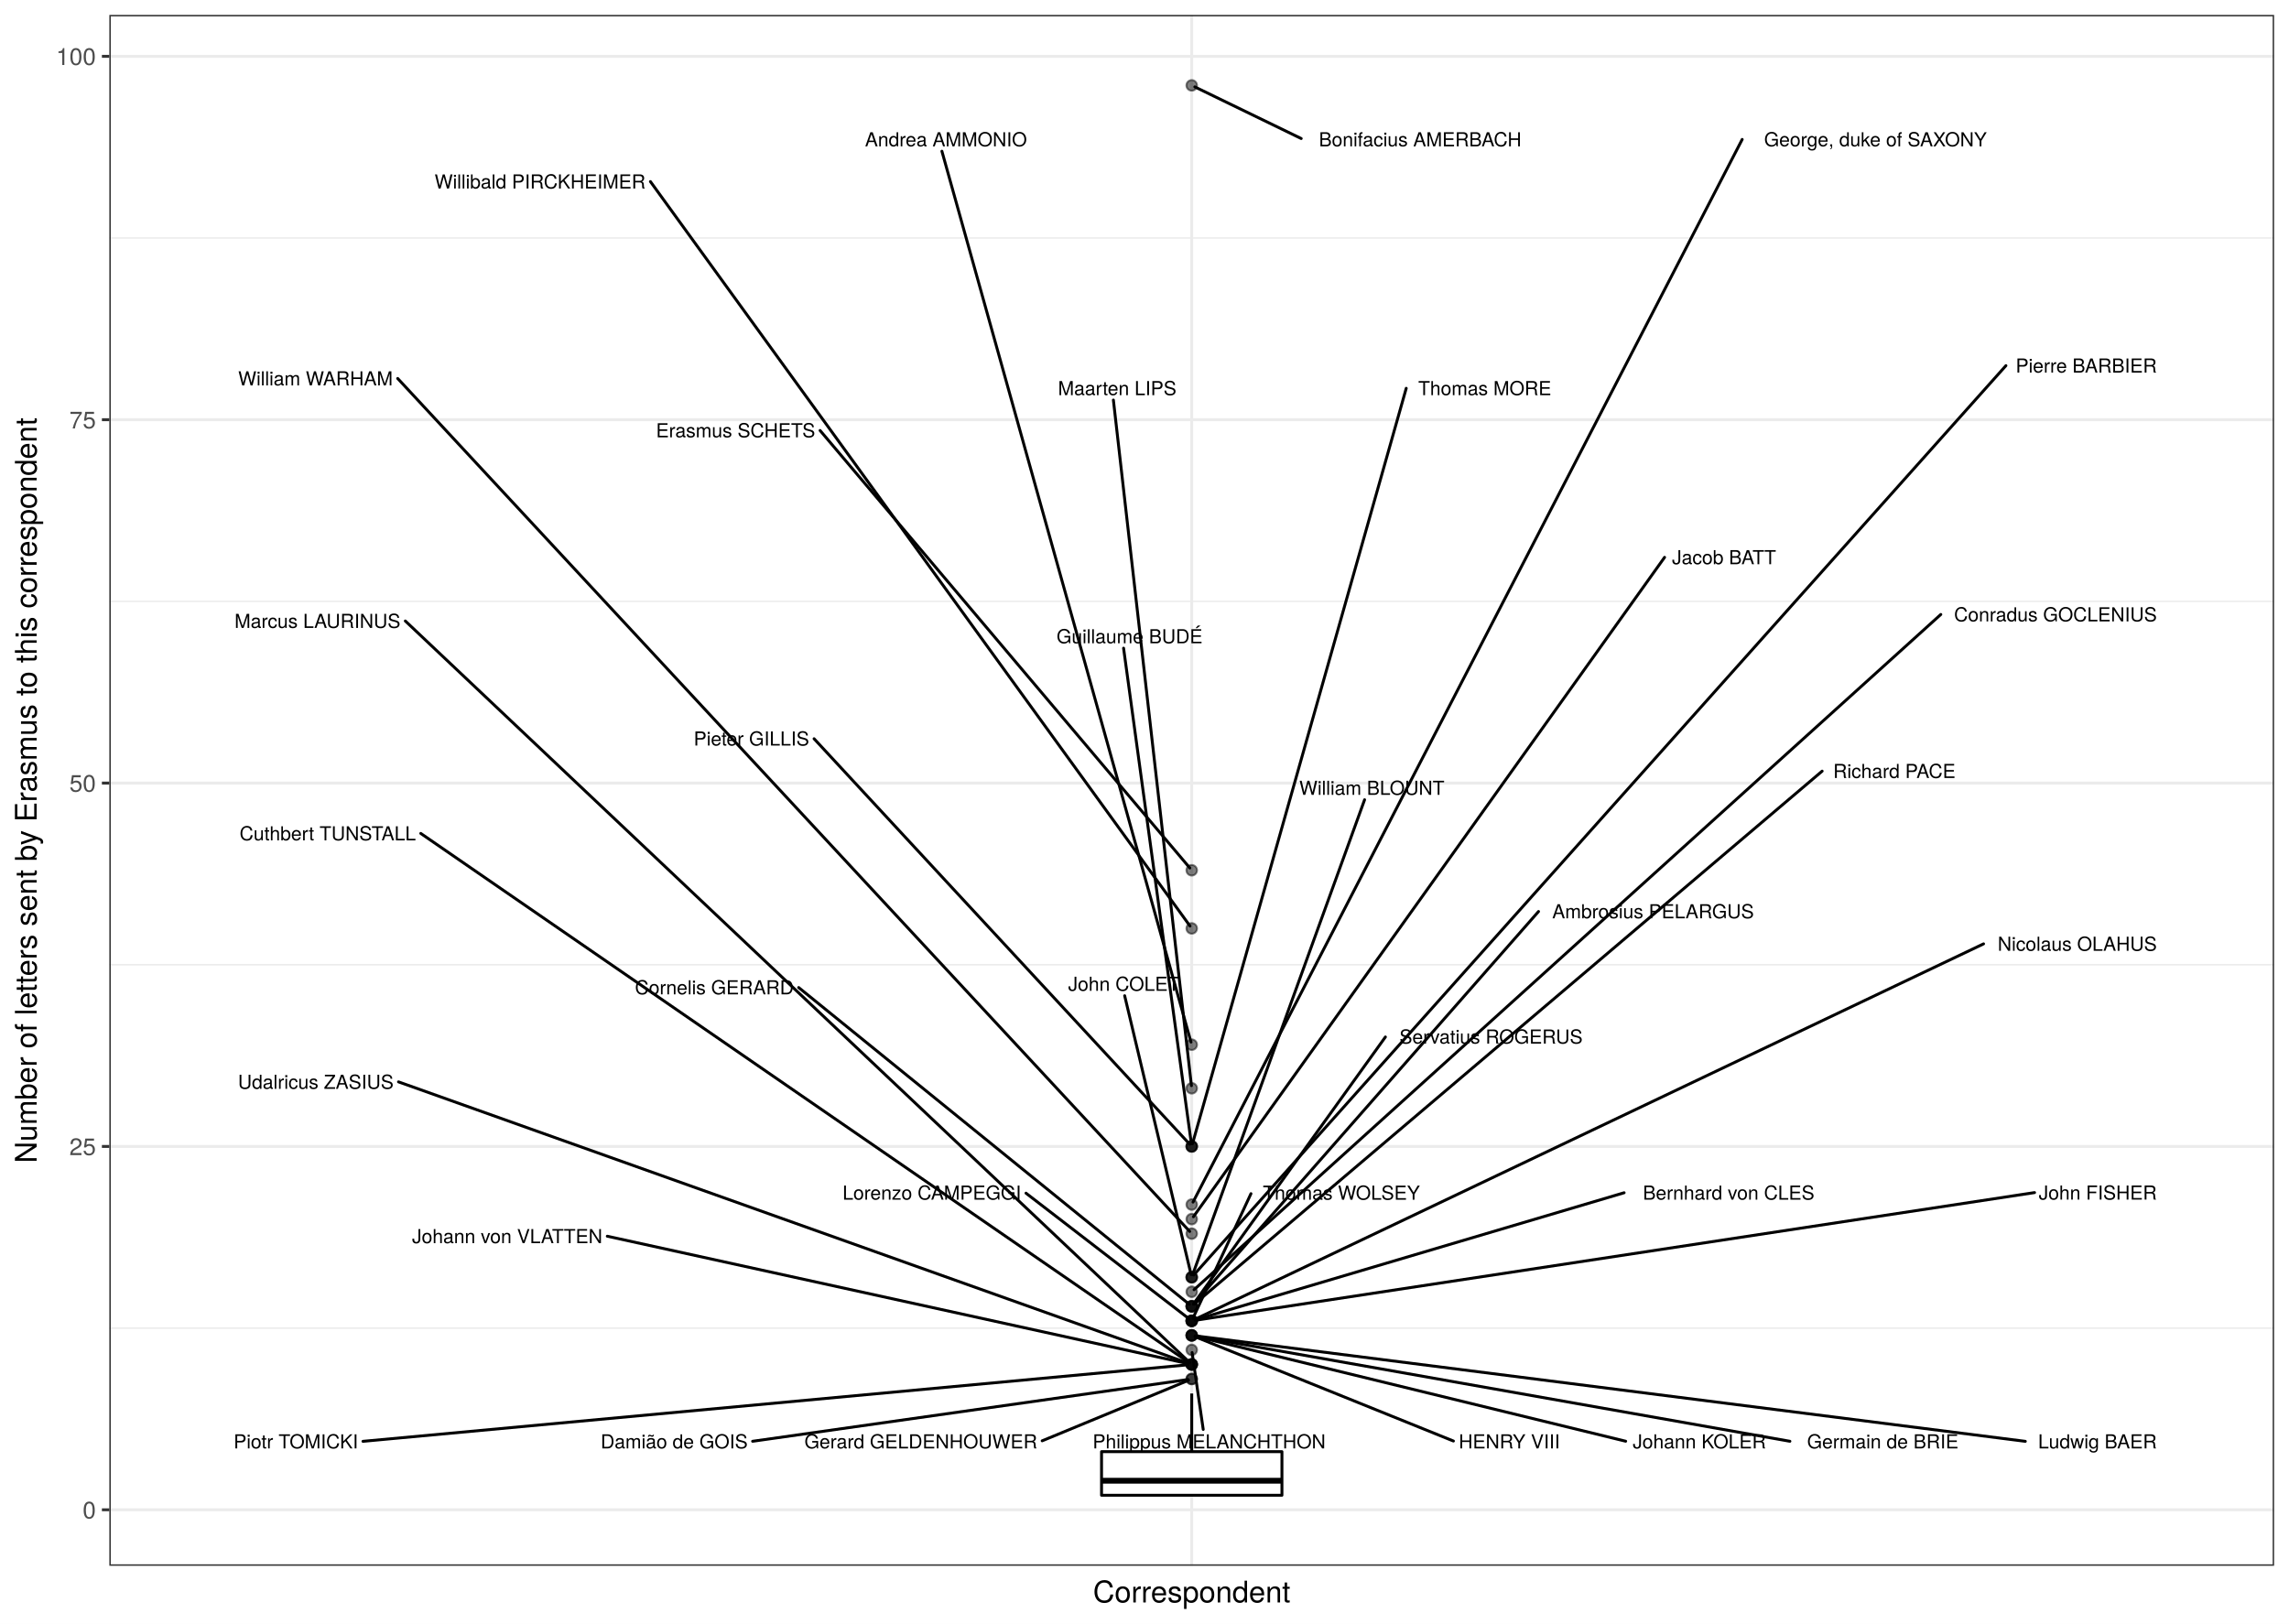
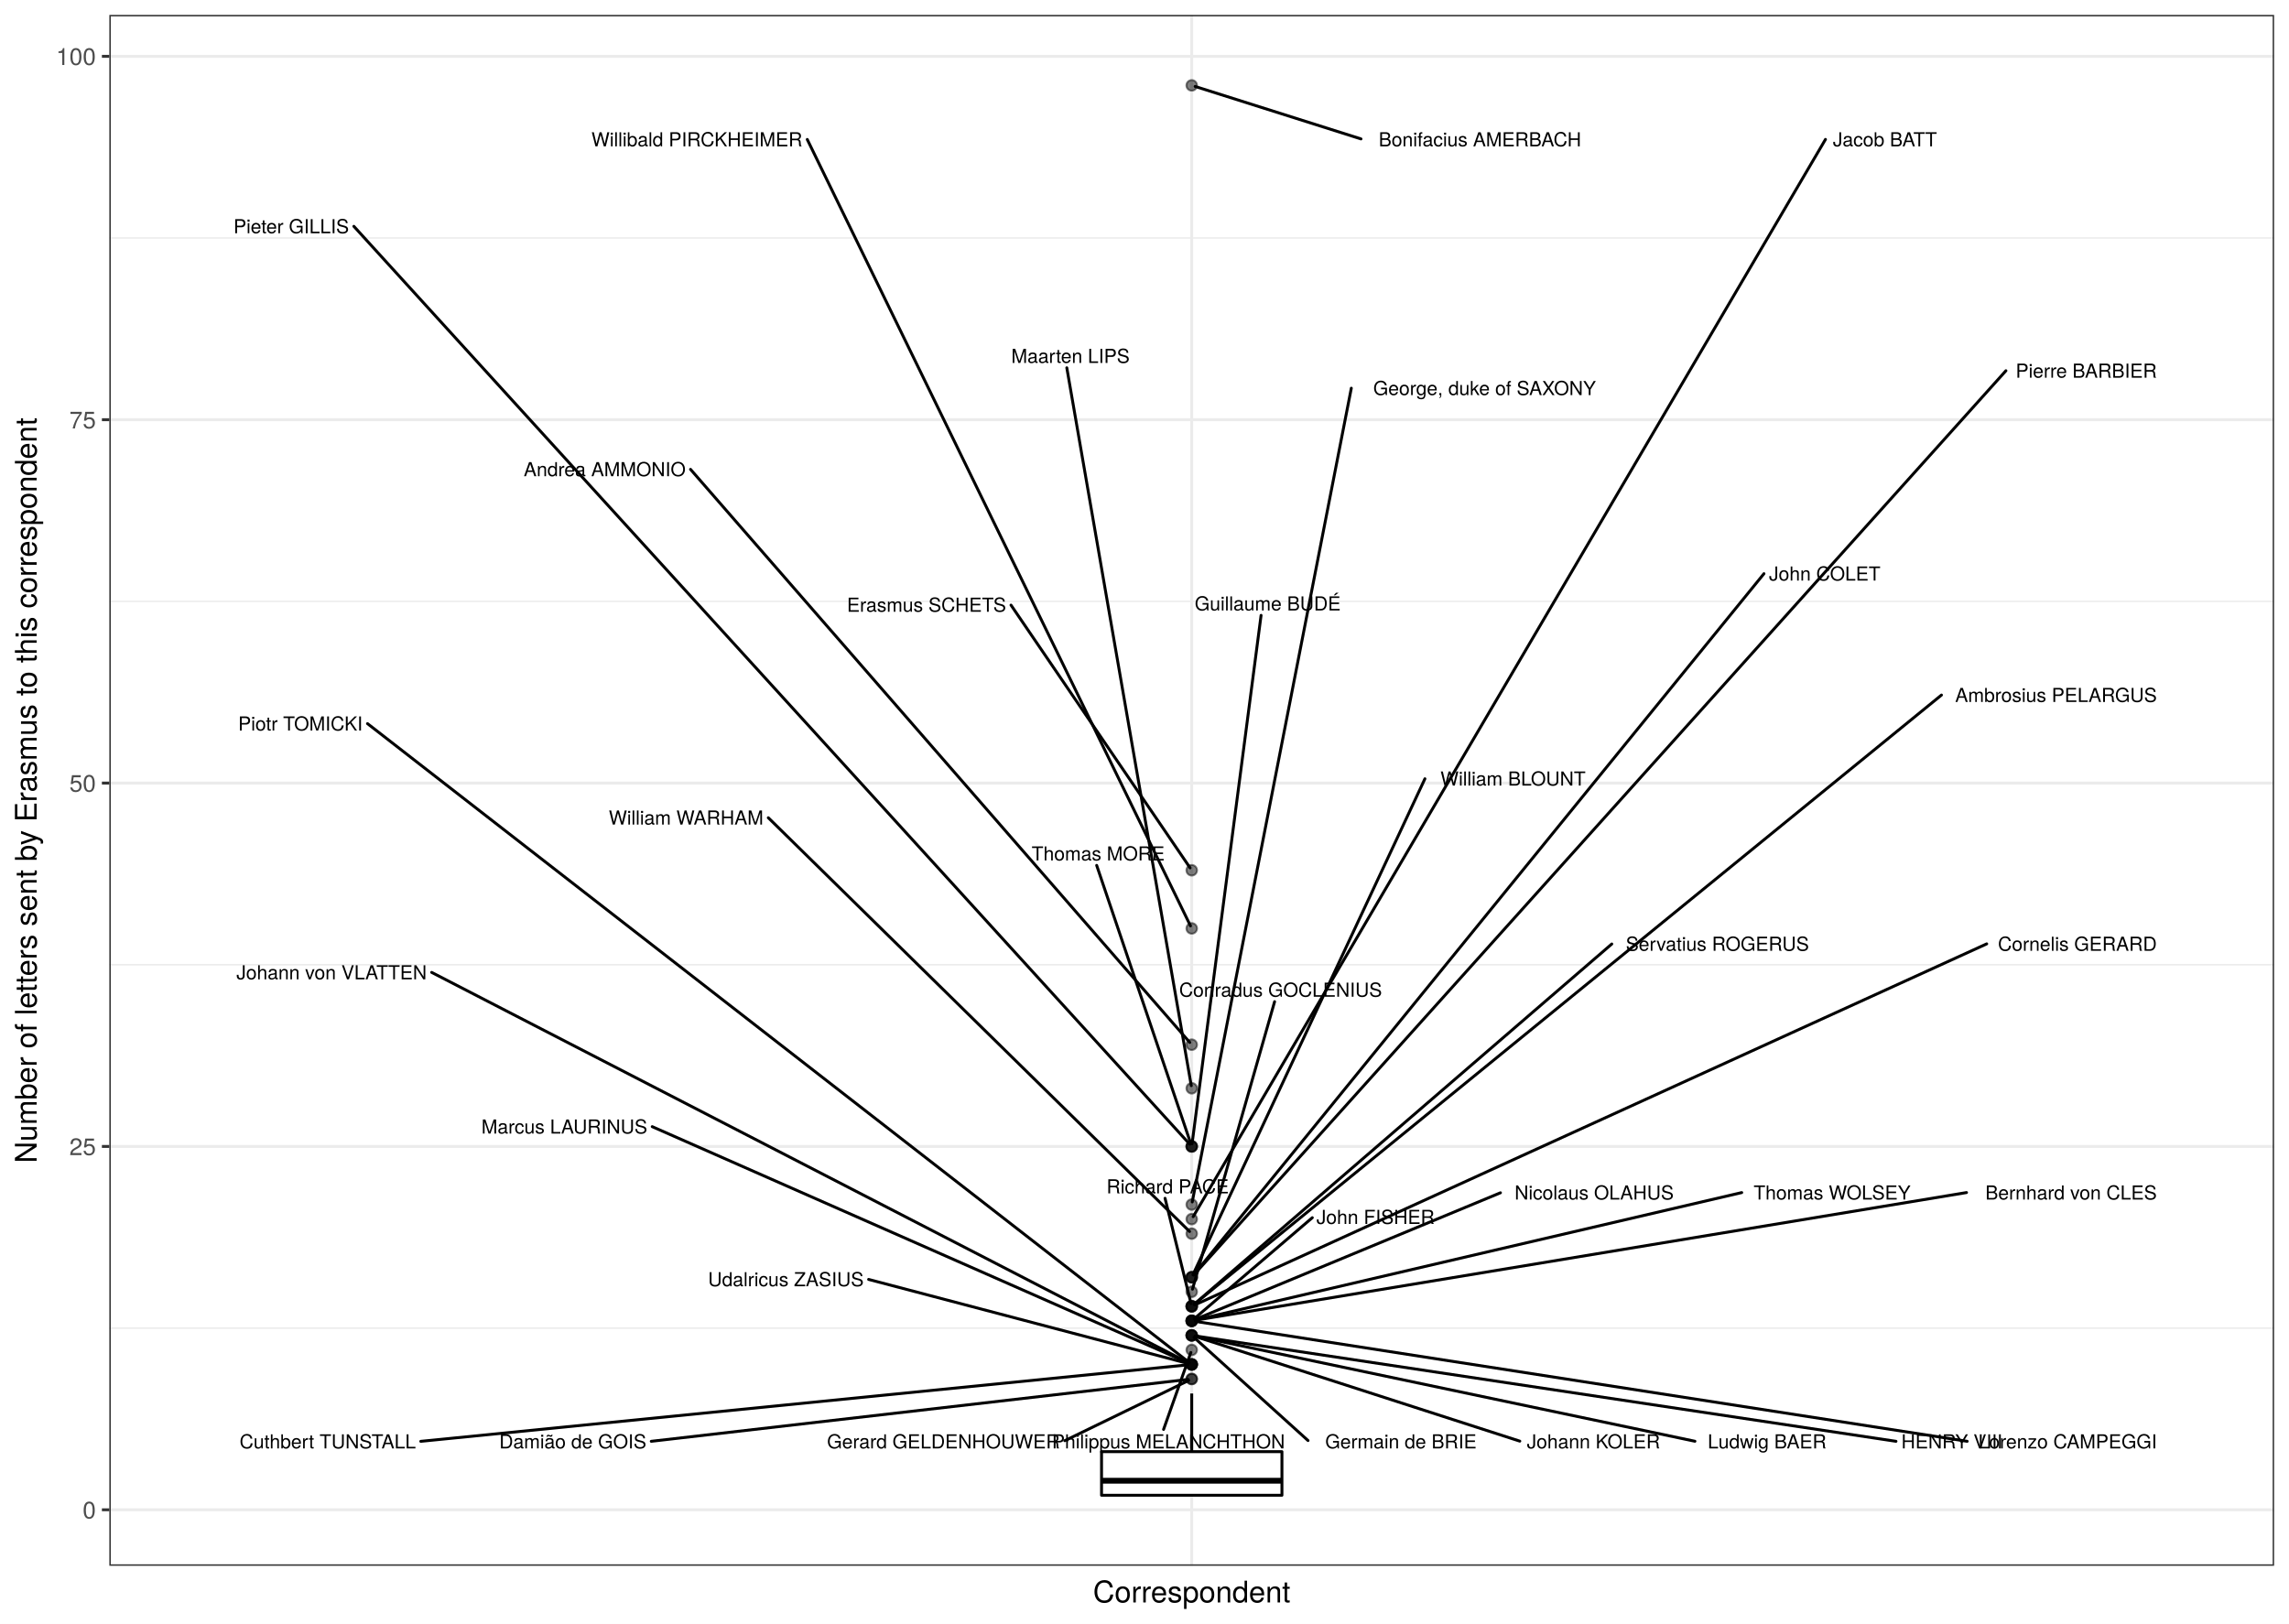
<svg xmlns="http://www.w3.org/2000/svg" class="svglite" width="842.40pt" height="597.60pt" viewBox="0 0 842.40 597.60">
  <defs>
    <style type="text/css">
    .svglite line, .svglite polyline, .svglite polygon, .svglite path, .svglite rect, .svglite circle {
      fill: none;
      stroke: #000000;
      stroke-linecap: round;
      stroke-linejoin: round;
      stroke-miterlimit: 10.00;
    }
    .svglite text {
      white-space: pre;
    }
  </style>
  </defs>
  <rect width="100%" height="100%" style="stroke: none; fill: #FFFFFF;" />
  <defs>
    <clipPath id="cpMC4wMHw4NDIuNDB8MC4wMHw1OTcuNjA=">
      <rect x="0.00" y="0.00" width="842.40" height="597.60" />
    </clipPath>
  </defs>
  <g clip-path="url(#cpMC4wMHw4NDIuNDB8MC4wMHw1OTcuNjA=)">
    <rect x="0" y="-0" width="842.40" height="597.60" style="stroke-width: 1.07; stroke: #FFFFFF; fill: #FFFFFF;" />
  </g>
  <defs>
    <clipPath id="cpNDAuMjR8ODM2LjkyfDUuNDh8NTc2LjMz">
      <rect x="40.24" y="5.48" width="796.68" height="570.85" />
    </clipPath>
  </defs>
  <g clip-path="url(#cpNDAuMjR8ODM2LjkyfDUuNDh8NTc2LjMz)">
    <rect x="40.24" y="5.48" width="796.68" height="570.85" style="stroke-width: 1.07; stroke: none; fill: #FFFFFF;" />
    <polyline points="40.24,488.86 836.92,488.86 " style="stroke-width: 0.53; stroke: #EBEBEB; stroke-linecap: butt;" />
    <polyline points="40.24,355.11 836.92,355.11 " style="stroke-width: 0.53; stroke: #EBEBEB; stroke-linecap: butt;" />
    <polyline points="40.24,221.35 836.92,221.35 " style="stroke-width: 0.53; stroke: #EBEBEB; stroke-linecap: butt;" />
    <polyline points="40.24,87.60 836.92,87.60 " style="stroke-width: 0.53; stroke: #EBEBEB; stroke-linecap: butt;" />
    <polyline points="40.24,555.73 836.92,555.73 " style="stroke-width: 1.07; stroke: #EBEBEB; stroke-linecap: butt;" />
    <polyline points="40.24,421.98 836.92,421.98 " style="stroke-width: 1.07; stroke: #EBEBEB; stroke-linecap: butt;" />
    <polyline points="40.24,288.23 836.92,288.23 " style="stroke-width: 1.07; stroke: #EBEBEB; stroke-linecap: butt;" />
    <polyline points="40.24,154.48 836.92,154.48 " style="stroke-width: 1.07; stroke: #EBEBEB; stroke-linecap: butt;" />
    <polyline points="40.24,20.73 836.92,20.73 " style="stroke-width: 1.07; stroke: #EBEBEB; stroke-linecap: butt;" />
    <polyline points="438.58,576.33 438.58,5.48 " style="stroke-width: 1.07; stroke: #EBEBEB; stroke-linecap: butt;" />
    <circle cx="438.58" cy="31.43" r="1.95" style="stroke-width: 0.71; stroke: #000000; stroke-opacity: 0.50; fill: #000000; fill-opacity: 0.50;" />
    <circle cx="438.58" cy="320.33" r="1.95" style="stroke-width: 0.71; stroke: #000000; stroke-opacity: 0.50; fill: #000000; fill-opacity: 0.50;" />
    <circle cx="438.58" cy="341.73" r="1.95" style="stroke-width: 0.71; stroke: #000000; stroke-opacity: 0.50; fill: #000000; fill-opacity: 0.50;" />
    <circle cx="438.58" cy="384.53" r="1.95" style="stroke-width: 0.71; stroke: #000000; stroke-opacity: 0.50; fill: #000000; fill-opacity: 0.50;" />
    <circle cx="438.58" cy="400.58" r="1.95" style="stroke-width: 0.71; stroke: #000000; stroke-opacity: 0.50; fill: #000000; fill-opacity: 0.50;" />
    <circle cx="438.58" cy="421.98" r="1.95" style="stroke-width: 0.71; stroke: #000000; stroke-opacity: 0.50; fill: #000000; fill-opacity: 0.50;" />
    <circle cx="438.58" cy="421.98" r="1.95" style="stroke-width: 0.71; stroke: #000000; stroke-opacity: 0.50; fill: #000000; fill-opacity: 0.50;" />
    <circle cx="438.58" cy="421.98" r="1.95" style="stroke-width: 0.71; stroke: #000000; stroke-opacity: 0.50; fill: #000000; fill-opacity: 0.50;" />
    <circle cx="438.58" cy="443.38" r="1.95" style="stroke-width: 0.71; stroke: #000000; stroke-opacity: 0.50; fill: #000000; fill-opacity: 0.50;" />
    <circle cx="438.58" cy="448.73" r="1.95" style="stroke-width: 0.71; stroke: #000000; stroke-opacity: 0.50; fill: #000000; fill-opacity: 0.50;" />
    <circle cx="438.58" cy="454.08" r="1.95" style="stroke-width: 0.71; stroke: #000000; stroke-opacity: 0.50; fill: #000000; fill-opacity: 0.50;" />
    <circle cx="438.58" cy="470.13" r="1.95" style="stroke-width: 0.71; stroke: #000000; stroke-opacity: 0.50; fill: #000000; fill-opacity: 0.50;" />
    <circle cx="438.58" cy="470.13" r="1.95" style="stroke-width: 0.71; stroke: #000000; stroke-opacity: 0.50; fill: #000000; fill-opacity: 0.50;" />
    <circle cx="438.58" cy="470.13" r="1.95" style="stroke-width: 0.71; stroke: #000000; stroke-opacity: 0.50; fill: #000000; fill-opacity: 0.50;" />
    <circle cx="438.58" cy="475.48" r="1.95" style="stroke-width: 0.71; stroke: #000000; stroke-opacity: 0.50; fill: #000000; fill-opacity: 0.50;" />
    <circle cx="438.58" cy="480.83" r="1.95" style="stroke-width: 0.71; stroke: #000000; stroke-opacity: 0.50; fill: #000000; fill-opacity: 0.50;" />
    <circle cx="438.58" cy="480.83" r="1.95" style="stroke-width: 0.71; stroke: #000000; stroke-opacity: 0.50; fill: #000000; fill-opacity: 0.50;" />
    <circle cx="438.58" cy="480.83" r="1.95" style="stroke-width: 0.71; stroke: #000000; stroke-opacity: 0.50; fill: #000000; fill-opacity: 0.50;" />
    <circle cx="438.58" cy="480.83" r="1.95" style="stroke-width: 0.71; stroke: #000000; stroke-opacity: 0.50; fill: #000000; fill-opacity: 0.50;" />
    <circle cx="438.58" cy="486.18" r="1.95" style="stroke-width: 0.71; stroke: #000000; stroke-opacity: 0.50; fill: #000000; fill-opacity: 0.50;" />
    <circle cx="438.58" cy="486.18" r="1.95" style="stroke-width: 0.71; stroke: #000000; stroke-opacity: 0.50; fill: #000000; fill-opacity: 0.50;" />
    <circle cx="438.58" cy="486.18" r="1.95" style="stroke-width: 0.71; stroke: #000000; stroke-opacity: 0.50; fill: #000000; fill-opacity: 0.50;" />
    <circle cx="438.58" cy="486.18" r="1.95" style="stroke-width: 0.71; stroke: #000000; stroke-opacity: 0.50; fill: #000000; fill-opacity: 0.50;" />
    <circle cx="438.58" cy="486.18" r="1.95" style="stroke-width: 0.71; stroke: #000000; stroke-opacity: 0.50; fill: #000000; fill-opacity: 0.50;" />
    <circle cx="438.58" cy="491.53" r="1.95" style="stroke-width: 0.71; stroke: #000000; stroke-opacity: 0.50; fill: #000000; fill-opacity: 0.50;" />
    <circle cx="438.58" cy="491.53" r="1.95" style="stroke-width: 0.71; stroke: #000000; stroke-opacity: 0.50; fill: #000000; fill-opacity: 0.50;" />
    <circle cx="438.58" cy="491.53" r="1.95" style="stroke-width: 0.71; stroke: #000000; stroke-opacity: 0.50; fill: #000000; fill-opacity: 0.50;" />
    <circle cx="438.58" cy="491.53" r="1.95" style="stroke-width: 0.71; stroke: #000000; stroke-opacity: 0.50; fill: #000000; fill-opacity: 0.50;" />
    <circle cx="438.58" cy="496.88" r="1.95" style="stroke-width: 0.71; stroke: #000000; stroke-opacity: 0.50; fill: #000000; fill-opacity: 0.50;" />
    <circle cx="438.58" cy="502.23" r="1.95" style="stroke-width: 0.71; stroke: #000000; stroke-opacity: 0.50; fill: #000000; fill-opacity: 0.50;" />
    <circle cx="438.58" cy="502.23" r="1.95" style="stroke-width: 0.71; stroke: #000000; stroke-opacity: 0.50; fill: #000000; fill-opacity: 0.50;" />
    <circle cx="438.58" cy="502.23" r="1.95" style="stroke-width: 0.71; stroke: #000000; stroke-opacity: 0.50; fill: #000000; fill-opacity: 0.50;" />
    <circle cx="438.58" cy="502.23" r="1.95" style="stroke-width: 0.71; stroke: #000000; stroke-opacity: 0.50; fill: #000000; fill-opacity: 0.50;" />
    <circle cx="438.58" cy="502.23" r="1.95" style="stroke-width: 0.71; stroke: #000000; stroke-opacity: 0.50; fill: #000000; fill-opacity: 0.50;" />
    <circle cx="438.58" cy="507.58" r="1.95" style="stroke-width: 0.71; stroke: #000000; stroke-opacity: 0.50; fill: #000000; fill-opacity: 0.50;" />
    <circle cx="438.58" cy="507.58" r="1.95" style="stroke-width: 0.71; stroke: #000000; stroke-opacity: 0.50; fill: #000000; fill-opacity: 0.50;" />
    <line x1="438.58" y1="534.33" x2="438.58" y2="512.93" style="stroke-width: 1.07; stroke-linecap: butt;" />
    <line x1="438.58" y1="550.38" x2="438.58" y2="550.38" style="stroke-width: 1.07; stroke-linecap: butt;" />
    <polygon points="405.39,534.33 405.39,550.38 471.78,550.38 471.78,534.33 405.39,534.33 " style="stroke-width: 1.07; fill: #FFFFFF;" />
    <line x1="405.39" y1="545.03" x2="471.78" y2="545.03" style="stroke-width: 2.13; stroke-linecap: butt;" />
-     <line x1="478.87" y1="50.99" x2="439.71" y2="31.98" style="stroke-width: 1.07;" />
-     <line x1="301.81" y1="158.46" x2="437.88" y2="319.49" style="stroke-width: 1.07;" />
-     <line x1="239.37" y1="66.84" x2="437.95" y2="340.86" style="stroke-width: 1.07;" />
-     <line x1="346.64" y1="55.66" x2="438.31" y2="383.57" style="stroke-width: 1.07;" />
-     <line x1="409.75" y1="147.25" x2="438.47" y2="399.61" style="stroke-width: 1.07;" />
-     <line x1="517.52" y1="142.93" x2="438.85" y2="421.02" style="stroke-width: 1.07;" />
-     <line x1="299.60" y1="271.92" x2="437.83" y2="421.17" style="stroke-width: 1.07;" />
-     <line x1="413.50" y1="238.58" x2="438.45" y2="421.01" style="stroke-width: 1.07;" />
-     <line x1="641.16" y1="51.32" x2="439.06" y2="442.47" style="stroke-width: 1.07;" />
-     <line x1="612.60" y1="205.14" x2="439.20" y2="447.86" style="stroke-width: 1.07;" />
-     <line x1="146.36" y1="139.31" x2="437.83" y2="453.27" style="stroke-width: 1.07;" />
-     <line x1="738.22" y1="134.59" x2="439.32" y2="469.31" style="stroke-width: 1.07;" />
-     <line x1="413.90" y1="366.51" x2="438.35" y2="469.17" style="stroke-width: 1.07;" />
-     <line x1="502.20" y1="294.37" x2="438.92" y2="469.19" style="stroke-width: 1.07;" />
-     <line x1="714.26" y1="226.17" x2="439.43" y2="474.72" style="stroke-width: 1.07;" />
-     <line x1="293.93" y1="363.50" x2="437.68" y2="480.10" style="stroke-width: 1.07;" />
-     <line x1="509.86" y1="381.69" x2="439.21" y2="479.96" style="stroke-width: 1.07;" />
-     <line x1="566.21" y1="335.51" x2="439.31" y2="480.01" style="stroke-width: 1.07;" />
-     <line x1="670.59" y1="283.84" x2="439.46" y2="480.09" style="stroke-width: 1.07;" />
-     <line x1="377.59" y1="439.19" x2="437.65" y2="485.47" style="stroke-width: 1.07;" />
-     <line x1="729.99" y1="347.42" x2="439.72" y2="485.64" style="stroke-width: 1.07;" />
-     <line x1="748.76" y1="438.97" x2="439.92" y2="485.98" style="stroke-width: 1.07;" />
-     <line x1="597.71" y1="439.03" x2="439.84" y2="485.81" style="stroke-width: 1.07;" />
-     <line x1="460.38" y1="439.37" x2="439.01" y2="485.26" style="stroke-width: 1.07;" />
-     <line x1="745.36" y1="530.53" x2="439.92" y2="491.70" style="stroke-width: 1.07;" />
-     <line x1="658.72" y1="530.51" x2="439.91" y2="491.77" style="stroke-width: 1.07;" />
-     <line x1="598.28" y1="530.49" x2="439.87" y2="491.85" style="stroke-width: 1.07;" />
-     <line x1="534.89" y1="530.42" x2="439.77" y2="492.01" style="stroke-width: 1.07;" />
-     <line x1="442.81" y1="526.15" x2="438.72" y2="497.85" style="stroke-width: 1.07;" />
-     <line x1="154.85" y1="306.77" x2="437.60" y2="501.56" style="stroke-width: 1.07;" />
-     <line x1="133.58" y1="530.53" x2="437.23" y2="502.36" style="stroke-width: 1.07;" />
-     <line x1="223.50" y1="455.03" x2="437.28" y2="501.95" style="stroke-width: 1.07;" />
-     <line x1="146.66" y1="398.22" x2="437.36" y2="501.80" style="stroke-width: 1.07;" />
-     <line x1="149.17" y1="228.58" x2="437.76" y2="501.45" style="stroke-width: 1.07;" />
-     <line x1="383.54" y1="530.34" x2="437.40" y2="508.07" style="stroke-width: 1.07;" />
-     <line x1="276.98" y1="530.51" x2="437.25" y2="507.77" style="stroke-width: 1.07;" />
-     <text x="559.92" y="53.86" text-anchor="end" style="font-size: 7.11px; font-family: &quot;TeX Gyre Heros&quot;;" textLength="79.25px" lengthAdjust="spacingAndGlyphs">Bonifacius AMERBACH</text>
-     <text x="300.01" y="160.97" text-anchor="end" style="font-size: 7.11px; font-family: &quot;TeX Gyre Heros&quot;;" textLength="61.03px" lengthAdjust="spacingAndGlyphs">Erasmus SCHETS</text>
-     <text x="237.57" y="69.38" text-anchor="end" style="font-size: 7.11px; font-family: &quot;TeX Gyre Heros&quot;;" textLength="80.46px" lengthAdjust="spacingAndGlyphs">Willibald PIRCKHEIMER</text>
-     <text x="377.93" y="53.86" text-anchor="end" style="font-size: 7.11px; font-family: &quot;TeX Gyre Heros&quot;;" textLength="63.36px" lengthAdjust="spacingAndGlyphs">Andrea AMMONIO</text>
-     <text x="432.95" y="145.45" text-anchor="end" style="font-size: 7.11px; font-family: &quot;TeX Gyre Heros&quot;;" textLength="46.55px" lengthAdjust="spacingAndGlyphs">Maarten LIPS</text>
-     <text x="570.92" y="145.45" text-anchor="end" style="font-size: 7.11px; font-family: &quot;TeX Gyre Heros&quot;;" textLength="51.60px" lengthAdjust="spacingAndGlyphs">Thomas MORE</text>
-     <text x="297.80" y="274.43" text-anchor="end" style="font-size: 7.11px; font-family: &quot;TeX Gyre Heros&quot;;" textLength="44.94px" lengthAdjust="spacingAndGlyphs">Pieter GILLIS</text>
-     <text x="442.57" y="236.78" text-anchor="end" style="font-size: 7.11px; font-family: &quot;TeX Gyre Heros&quot;;" textLength="58.38px" lengthAdjust="spacingAndGlyphs">Guillaume BUDÉ</text>
-     <text x="731.19" y="53.86" text-anchor="end" style="font-size: 7.11px; font-family: &quot;TeX Gyre Heros&quot;;" textLength="88.23px" lengthAdjust="spacingAndGlyphs">George, duke of SAXONY</text>
-     <text x="653.63" y="207.67" text-anchor="end" style="font-size: 7.11px; font-family: &quot;TeX Gyre Heros&quot;;" textLength="39.23px" lengthAdjust="spacingAndGlyphs">Jacob BATT</text>
-     <text x="144.56" y="141.86" text-anchor="end" style="font-size: 7.11px; font-family: &quot;TeX Gyre Heros&quot;;" textLength="61.07px" lengthAdjust="spacingAndGlyphs">William WARHAM</text>
-     <text x="793.76" y="137.14" text-anchor="end" style="font-size: 7.11px; font-family: &quot;TeX Gyre Heros&quot;;" textLength="53.74px" lengthAdjust="spacingAndGlyphs">Pierre BARBIER</text>
-     <text x="434.12" y="364.71" text-anchor="end" style="font-size: 7.11px; font-family: &quot;TeX Gyre Heros&quot;;" textLength="41.07px" lengthAdjust="spacingAndGlyphs">John COLET</text>
-     <text x="531.58" y="292.57" text-anchor="end" style="font-size: 7.11px; font-family: &quot;TeX Gyre Heros&quot;;" textLength="57.33px" lengthAdjust="spacingAndGlyphs">William BLOUNT</text>
-     <text x="793.78" y="228.72" text-anchor="end" style="font-size: 7.11px; font-family: &quot;TeX Gyre Heros&quot;;" textLength="77.72px" lengthAdjust="spacingAndGlyphs">Conradus GOCLENIUS</text>
-     <text x="292.13" y="366.00" text-anchor="end" style="font-size: 7.11px; font-family: &quot;TeX Gyre Heros&quot;;" textLength="60.82px" lengthAdjust="spacingAndGlyphs">Cornelis GERARD</text>
-     <text x="582.44" y="384.13" text-anchor="end" style="font-size: 7.11px; font-family: &quot;TeX Gyre Heros&quot;;" textLength="70.78px" lengthAdjust="spacingAndGlyphs">Servatius ROGERUS</text>
-     <text x="645.48" y="338.01" text-anchor="end" style="font-size: 7.11px; font-family: &quot;TeX Gyre Heros&quot;;" textLength="77.47px" lengthAdjust="spacingAndGlyphs">Ambrosius PELARGUS</text>
-     <text x="719.67" y="286.37" text-anchor="end" style="font-size: 7.11px; font-family: &quot;TeX Gyre Heros&quot;;" textLength="47.28px" lengthAdjust="spacingAndGlyphs">Richard PACE</text>
-     <text x="375.79" y="441.57" text-anchor="end" style="font-size: 7.11px; font-family: &quot;TeX Gyre Heros&quot;;" textLength="68.01px" lengthAdjust="spacingAndGlyphs">Lorenzo CAMPEGGI</text>
-     <text x="793.77" y="349.97" text-anchor="end" style="font-size: 7.11px; font-family: &quot;TeX Gyre Heros&quot;;" textLength="61.98px" lengthAdjust="spacingAndGlyphs">Nicolaus OLAHUS</text>
-     <text x="793.75" y="441.55" text-anchor="end" style="font-size: 7.11px; font-family: &quot;TeX Gyre Heros&quot;;" textLength="43.19px" lengthAdjust="spacingAndGlyphs">John FISHER</text>
-     <text x="667.75" y="441.57" text-anchor="end" style="font-size: 7.11px; font-family: &quot;TeX Gyre Heros&quot;;" textLength="68.24px" lengthAdjust="spacingAndGlyphs">Bernhard von CLES</text>
-     <text x="522.55" y="441.60" text-anchor="end" style="font-size: 7.11px; font-family: &quot;TeX Gyre Heros&quot;;" textLength="60.36px" lengthAdjust="spacingAndGlyphs">Thomas WOLSEY</text>
-     <text x="793.75" y="533.13" text-anchor="end" style="font-size: 7.11px; font-family: &quot;TeX Gyre Heros&quot;;" textLength="46.58px" lengthAdjust="spacingAndGlyphs">Ludwig BAER</text>
-     <text x="720.76" y="533.13" text-anchor="end" style="font-size: 7.11px; font-family: &quot;TeX Gyre Heros&quot;;" textLength="60.24px" lengthAdjust="spacingAndGlyphs">Germain de BRIE</text>
-     <text x="649.92" y="533.13" text-anchor="end" style="font-size: 7.11px; font-family: &quot;TeX Gyre Heros&quot;;" textLength="49.84px" lengthAdjust="spacingAndGlyphs">Johann KOLER</text>
-     <text x="574.07" y="533.13" text-anchor="end" style="font-size: 7.11px; font-family: &quot;TeX Gyre Heros&quot;;" textLength="37.38px" lengthAdjust="spacingAndGlyphs">HENRY VIII</text>
-     <text x="487.85" y="533.13" text-anchor="end" style="font-size: 7.11px; font-family: &quot;TeX Gyre Heros&quot;;" textLength="90.03px" lengthAdjust="spacingAndGlyphs">Philippus MELANCHTHON</text>
-     <text x="153.05" y="309.32" text-anchor="end" style="font-size: 7.11px; font-family: &quot;TeX Gyre Heros&quot;;" textLength="69.55px" lengthAdjust="spacingAndGlyphs">Cuthbert TUNSTALL</text>
-     <text x="131.78" y="533.13" text-anchor="end" style="font-size: 7.11px; font-family: &quot;TeX Gyre Heros&quot;;" textLength="48.30px" lengthAdjust="spacingAndGlyphs">Piotr TOMICKI</text>
-     <text x="221.70" y="457.59" text-anchor="end" style="font-size: 7.11px; font-family: &quot;TeX Gyre Heros&quot;;" textLength="73.56px" lengthAdjust="spacingAndGlyphs">Johann von VLATTEN</text>
-     <text x="144.86" y="400.78" text-anchor="end" style="font-size: 7.11px; font-family: &quot;TeX Gyre Heros&quot;;" textLength="61.37px" lengthAdjust="spacingAndGlyphs">Udalricus ZASIUS</text>
-     <text x="147.37" y="231.13" text-anchor="end" style="font-size: 7.11px; font-family: &quot;TeX Gyre Heros&quot;;" textLength="63.88px" lengthAdjust="spacingAndGlyphs">Marcus LAURINUS</text>
-     <text x="381.74" y="533.13" text-anchor="end" style="font-size: 7.11px; font-family: &quot;TeX Gyre Heros&quot;;" textLength="88.57px" lengthAdjust="spacingAndGlyphs">Gerard GELDENHOUWER</text>
-     <text x="275.18" y="533.13" text-anchor="end" style="font-size: 7.11px; font-family: &quot;TeX Gyre Heros&quot;;" textLength="58.54px" lengthAdjust="spacingAndGlyphs">Damião de GOIS</text>
+     <line x1="500.87" y1="51.13" x2="439.83" y2="31.82" style="stroke-width: 1.07;" />
+     <line x1="372.07" y1="222.73" x2="437.98" y2="319.45" style="stroke-width: 1.07;" />
+     <line x1="297.09" y1="51.33" x2="438.13" y2="340.81" style="stroke-width: 1.07;" />
+     <line x1="254.13" y1="172.76" x2="437.86" y2="383.70" style="stroke-width: 1.07;" />
+     <line x1="392.61" y1="135.38" x2="438.41" y2="399.61" style="stroke-width: 1.07;" />
+     <line x1="403.60" y1="318.53" x2="438.26" y2="421.03" style="stroke-width: 1.07;" />
+     <line x1="130.23" y1="83.31" x2="437.84" y2="421.16" style="stroke-width: 1.07;" />
+     <line x1="464.10" y1="226.50" x2="438.71" y2="421.01" style="stroke-width: 1.07;" />
+     <line x1="497.31" y1="142.89" x2="438.77" y2="442.41" style="stroke-width: 1.07;" />
+     <line x1="671.81" y1="51.31" x2="439.11" y2="447.83" style="stroke-width: 1.07;" />
+     <line x1="282.75" y1="301.00" x2="437.78" y2="453.29" style="stroke-width: 1.07;" />
+     <line x1="738.22" y1="136.46" x2="439.32" y2="469.31" style="stroke-width: 1.07;" />
+     <line x1="649.17" y1="211.16" x2="439.27" y2="469.29" style="stroke-width: 1.07;" />
+     <line x1="524.40" y1="286.65" x2="439.02" y2="469.21" style="stroke-width: 1.07;" />
+     <line x1="469.08" y1="368.69" x2="438.86" y2="474.53" style="stroke-width: 1.07;" />
+     <line x1="731.15" y1="347.42" x2="439.73" y2="480.31" style="stroke-width: 1.07;" />
+     <line x1="593.17" y1="347.47" x2="439.45" y2="480.08" style="stroke-width: 1.07;" />
+     <line x1="714.50" y1="255.84" x2="439.48" y2="480.10" style="stroke-width: 1.07;" />
+     <line x1="428.76" y1="441.07" x2="438.34" y2="479.87" style="stroke-width: 1.07;" />
+     <line x1="723.96" y1="530.52" x2="439.91" y2="486.39" style="stroke-width: 1.07;" />
+     <line x1="552.20" y1="439.04" x2="439.76" y2="485.69" style="stroke-width: 1.07;" />
+     <line x1="482.96" y1="448.21" x2="439.46" y2="485.43" style="stroke-width: 1.07;" />
+     <line x1="723.72" y1="438.96" x2="439.91" y2="485.96" style="stroke-width: 1.07;" />
+     <line x1="640.99" y1="438.97" x2="439.88" y2="485.88" style="stroke-width: 1.07;" />
+     <line x1="623.77" y1="530.50" x2="439.89" y2="491.81" style="stroke-width: 1.07;" />
+     <line x1="481.38" y1="530.24" x2="439.43" y2="492.30" style="stroke-width: 1.07;" />
+     <line x1="559.32" y1="530.46" x2="439.83" y2="491.93" style="stroke-width: 1.07;" />
+     <line x1="697.76" y1="530.52" x2="439.92" y2="491.73" style="stroke-width: 1.07;" />
+     <line x1="428.22" y1="526.15" x2="438.25" y2="497.83" style="stroke-width: 1.07;" />
+     <line x1="154.85" y1="530.53" x2="437.23" y2="502.37" style="stroke-width: 1.07;" />
+     <line x1="135.25" y1="266.36" x2="437.66" y2="501.51" style="stroke-width: 1.07;" />
+     <line x1="158.86" y1="357.92" x2="437.48" y2="501.66" style="stroke-width: 1.07;" />
+     <line x1="319.67" y1="470.93" x2="437.30" y2="501.90" style="stroke-width: 1.07;" />
+     <line x1="240.03" y1="414.70" x2="437.42" y2="501.72" style="stroke-width: 1.07;" />
+     <line x1="391.86" y1="530.29" x2="437.45" y2="508.13" style="stroke-width: 1.07;" />
+     <line x1="239.68" y1="530.52" x2="437.24" y2="507.74" style="stroke-width: 1.07;" />
+     <text x="581.92" y="53.86" text-anchor="end" style="font-size: 7.11px; font-family: &quot;TeX Gyre Heros&quot;;" textLength="79.25px" lengthAdjust="spacingAndGlyphs">Bonifacius AMERBACH</text>
+     <text x="370.27" y="225.17" text-anchor="end" style="font-size: 7.11px; font-family: &quot;TeX Gyre Heros&quot;;" textLength="61.03px" lengthAdjust="spacingAndGlyphs">Erasmus SCHETS</text>
+     <text x="295.29" y="53.86" text-anchor="end" style="font-size: 7.11px; font-family: &quot;TeX Gyre Heros&quot;;" textLength="80.46px" lengthAdjust="spacingAndGlyphs">Willibald PIRCKHEIMER</text>
+     <text x="252.33" y="175.28" text-anchor="end" style="font-size: 7.11px; font-family: &quot;TeX Gyre Heros&quot;;" textLength="63.36px" lengthAdjust="spacingAndGlyphs">Andrea AMMONIO</text>
+     <text x="415.74" y="133.58" text-anchor="end" style="font-size: 7.11px; font-family: &quot;TeX Gyre Heros&quot;;" textLength="46.55px" lengthAdjust="spacingAndGlyphs">Maarten LIPS</text>
+     <text x="428.64" y="316.73" text-anchor="end" style="font-size: 7.11px; font-family: &quot;TeX Gyre Heros&quot;;" textLength="51.60px" lengthAdjust="spacingAndGlyphs">Thomas MORE</text>
+     <text x="128.43" y="85.86" text-anchor="end" style="font-size: 7.11px; font-family: &quot;TeX Gyre Heros&quot;;" textLength="44.94px" lengthAdjust="spacingAndGlyphs">Pieter GILLIS</text>
+     <text x="493.41" y="224.70" text-anchor="end" style="font-size: 7.11px; font-family: &quot;TeX Gyre Heros&quot;;" textLength="58.38px" lengthAdjust="spacingAndGlyphs">Guillaume BUDÉ</text>
+     <text x="587.34" y="145.42" text-anchor="end" style="font-size: 7.11px; font-family: &quot;TeX Gyre Heros&quot;;" textLength="88.23px" lengthAdjust="spacingAndGlyphs">George, duke of SAXONY</text>
+     <text x="712.84" y="53.86" text-anchor="end" style="font-size: 7.11px; font-family: &quot;TeX Gyre Heros&quot;;" textLength="39.23px" lengthAdjust="spacingAndGlyphs">Jacob BATT</text>
+     <text x="280.95" y="303.51" text-anchor="end" style="font-size: 7.11px; font-family: &quot;TeX Gyre Heros&quot;;" textLength="61.07px" lengthAdjust="spacingAndGlyphs">William WARHAM</text>
+     <text x="793.76" y="139.02" text-anchor="end" style="font-size: 7.11px; font-family: &quot;TeX Gyre Heros&quot;;" textLength="53.74px" lengthAdjust="spacingAndGlyphs">Pierre BARBIER</text>
+     <text x="692.04" y="213.70" text-anchor="end" style="font-size: 7.11px; font-family: &quot;TeX Gyre Heros&quot;;" textLength="41.07px" lengthAdjust="spacingAndGlyphs">John COLET</text>
+     <text x="583.53" y="289.15" text-anchor="end" style="font-size: 7.11px; font-family: &quot;TeX Gyre Heros&quot;;" textLength="57.33px" lengthAdjust="spacingAndGlyphs">William BLOUNT</text>
+     <text x="508.60" y="366.89" text-anchor="end" style="font-size: 7.11px; font-family: &quot;TeX Gyre Heros&quot;;" textLength="77.72px" lengthAdjust="spacingAndGlyphs">Conradus GOCLENIUS</text>
+     <text x="793.76" y="349.97" text-anchor="end" style="font-size: 7.11px; font-family: &quot;TeX Gyre Heros&quot;;" textLength="60.82px" lengthAdjust="spacingAndGlyphs">Cornelis GERARD</text>
+     <text x="665.75" y="349.97" text-anchor="end" style="font-size: 7.11px; font-family: &quot;TeX Gyre Heros&quot;;" textLength="70.78px" lengthAdjust="spacingAndGlyphs">Servatius ROGERUS</text>
+     <text x="793.78" y="258.39" text-anchor="end" style="font-size: 7.11px; font-family: &quot;TeX Gyre Heros&quot;;" textLength="77.47px" lengthAdjust="spacingAndGlyphs">Ambrosius PELARGUS</text>
+     <text x="452.24" y="439.27" text-anchor="end" style="font-size: 7.11px; font-family: &quot;TeX Gyre Heros&quot;;" textLength="47.28px" lengthAdjust="spacingAndGlyphs">Richard PACE</text>
+     <text x="793.77" y="533.13" text-anchor="end" style="font-size: 7.11px; font-family: &quot;TeX Gyre Heros&quot;;" textLength="68.01px" lengthAdjust="spacingAndGlyphs">Lorenzo CAMPEGGI</text>
+     <text x="615.98" y="441.53" text-anchor="end" style="font-size: 7.11px; font-family: &quot;TeX Gyre Heros&quot;;" textLength="61.98px" lengthAdjust="spacingAndGlyphs">Nicolaus OLAHUS</text>
+     <text x="527.95" y="450.51" text-anchor="end" style="font-size: 7.11px; font-family: &quot;TeX Gyre Heros&quot;;" textLength="43.19px" lengthAdjust="spacingAndGlyphs">John FISHER</text>
+     <text x="793.76" y="441.53" text-anchor="end" style="font-size: 7.11px; font-family: &quot;TeX Gyre Heros&quot;;" textLength="68.24px" lengthAdjust="spacingAndGlyphs">Bernhard von CLES</text>
+     <text x="703.15" y="441.52" text-anchor="end" style="font-size: 7.11px; font-family: &quot;TeX Gyre Heros&quot;;" textLength="60.36px" lengthAdjust="spacingAndGlyphs">Thomas WOLSEY</text>
+     <text x="672.16" y="533.13" text-anchor="end" style="font-size: 7.11px; font-family: &quot;TeX Gyre Heros&quot;;" textLength="46.58px" lengthAdjust="spacingAndGlyphs">Ludwig BAER</text>
+     <text x="543.42" y="533.13" text-anchor="end" style="font-size: 7.11px; font-family: &quot;TeX Gyre Heros&quot;;" textLength="60.24px" lengthAdjust="spacingAndGlyphs">Germain de BRIE</text>
+     <text x="610.95" y="533.13" text-anchor="end" style="font-size: 7.11px; font-family: &quot;TeX Gyre Heros&quot;;" textLength="49.84px" lengthAdjust="spacingAndGlyphs">Johann KOLER</text>
+     <text x="736.94" y="533.13" text-anchor="end" style="font-size: 7.11px; font-family: &quot;TeX Gyre Heros&quot;;" textLength="37.38px" lengthAdjust="spacingAndGlyphs">HENRY VIII</text>
+     <text x="472.88" y="533.13" text-anchor="end" style="font-size: 7.11px; font-family: &quot;TeX Gyre Heros&quot;;" textLength="90.03px" lengthAdjust="spacingAndGlyphs">Philippus MELANCHTHON</text>
+     <text x="153.05" y="533.13" text-anchor="end" style="font-size: 7.11px; font-family: &quot;TeX Gyre Heros&quot;;" textLength="69.55px" lengthAdjust="spacingAndGlyphs">Cuthbert TUNSTALL</text>
+     <text x="133.45" y="268.90" text-anchor="end" style="font-size: 7.11px; font-family: &quot;TeX Gyre Heros&quot;;" textLength="48.30px" lengthAdjust="spacingAndGlyphs">Piotr TOMICKI</text>
+     <text x="157.06" y="360.47" text-anchor="end" style="font-size: 7.11px; font-family: &quot;TeX Gyre Heros&quot;;" textLength="73.56px" lengthAdjust="spacingAndGlyphs">Johann von VLATTEN</text>
+     <text x="317.87" y="473.45" text-anchor="end" style="font-size: 7.11px; font-family: &quot;TeX Gyre Heros&quot;;" textLength="61.37px" lengthAdjust="spacingAndGlyphs">Udalricus ZASIUS</text>
+     <text x="238.23" y="417.24" text-anchor="end" style="font-size: 7.11px; font-family: &quot;TeX Gyre Heros&quot;;" textLength="63.88px" lengthAdjust="spacingAndGlyphs">Marcus LAURINUS</text>
+     <text x="390.06" y="533.13" text-anchor="end" style="font-size: 7.11px; font-family: &quot;TeX Gyre Heros&quot;;" textLength="88.57px" lengthAdjust="spacingAndGlyphs">Gerard GELDENHOUWER</text>
+     <text x="237.88" y="533.13" text-anchor="end" style="font-size: 7.11px; font-family: &quot;TeX Gyre Heros&quot;;" textLength="58.54px" lengthAdjust="spacingAndGlyphs">Damião de GOIS</text>
    <rect x="40.24" y="5.48" width="796.68" height="570.85" style="stroke-width: 1.07; stroke: #333333;" />
  </g>
  <g clip-path="url(#cpMC4wMHw4NDIuNDB8MC4wMHw1OTcuNjA=)">
    <text x="35.31" y="558.94" text-anchor="end" style="font-size: 8.80px;fill: #4D4D4D; font-family: &quot;TeX Gyre Heros&quot;;" textLength="5.59px" lengthAdjust="spacingAndGlyphs">0</text>
    <text x="35.31" y="425.19" text-anchor="end" style="font-size: 8.80px;fill: #4D4D4D; font-family: &quot;TeX Gyre Heros&quot;;" textLength="11.19px" lengthAdjust="spacingAndGlyphs">25</text>
    <text x="35.31" y="291.44" text-anchor="end" style="font-size: 8.80px;fill: #4D4D4D; font-family: &quot;TeX Gyre Heros&quot;;" textLength="11.19px" lengthAdjust="spacingAndGlyphs">50</text>
    <text x="35.31" y="157.69" text-anchor="end" style="font-size: 8.80px;fill: #4D4D4D; font-family: &quot;TeX Gyre Heros&quot;;" textLength="11.19px" lengthAdjust="spacingAndGlyphs">75</text>
    <text x="35.31" y="23.93" text-anchor="end" style="font-size: 8.80px;fill: #4D4D4D; font-family: &quot;TeX Gyre Heros&quot;;" textLength="16.78px" lengthAdjust="spacingAndGlyphs">100</text>
    <polyline points="37.50,555.73 40.24,555.73 " style="stroke-width: 1.07; stroke: #333333; stroke-linecap: butt;" />
    <polyline points="37.50,421.98 40.24,421.98 " style="stroke-width: 1.07; stroke: #333333; stroke-linecap: butt;" />
    <polyline points="37.50,288.23 40.24,288.23 " style="stroke-width: 1.07; stroke: #333333; stroke-linecap: butt;" />
    <polyline points="37.50,154.48 40.24,154.48 " style="stroke-width: 1.07; stroke: #333333; stroke-linecap: butt;" />
    <polyline points="37.50,20.73 40.24,20.73 " style="stroke-width: 1.07; stroke: #333333; stroke-linecap: butt;" />
    <text x="438.58" y="589.83" text-anchor="middle" style="font-size: 11.00px; font-family: &quot;TeX Gyre Heros&quot;;" textLength="81.24px" lengthAdjust="spacingAndGlyphs">Correspondent</text>
    <text transform="translate(13.50,290.91) rotate(-90)" text-anchor="middle" style="font-size: 11.00px; font-family: &quot;TeX Gyre Heros&quot;;" textLength="313.61px" lengthAdjust="spacingAndGlyphs">Number of letters sent by Erasmus to this correspondent</text>
  </g>
</svg>
